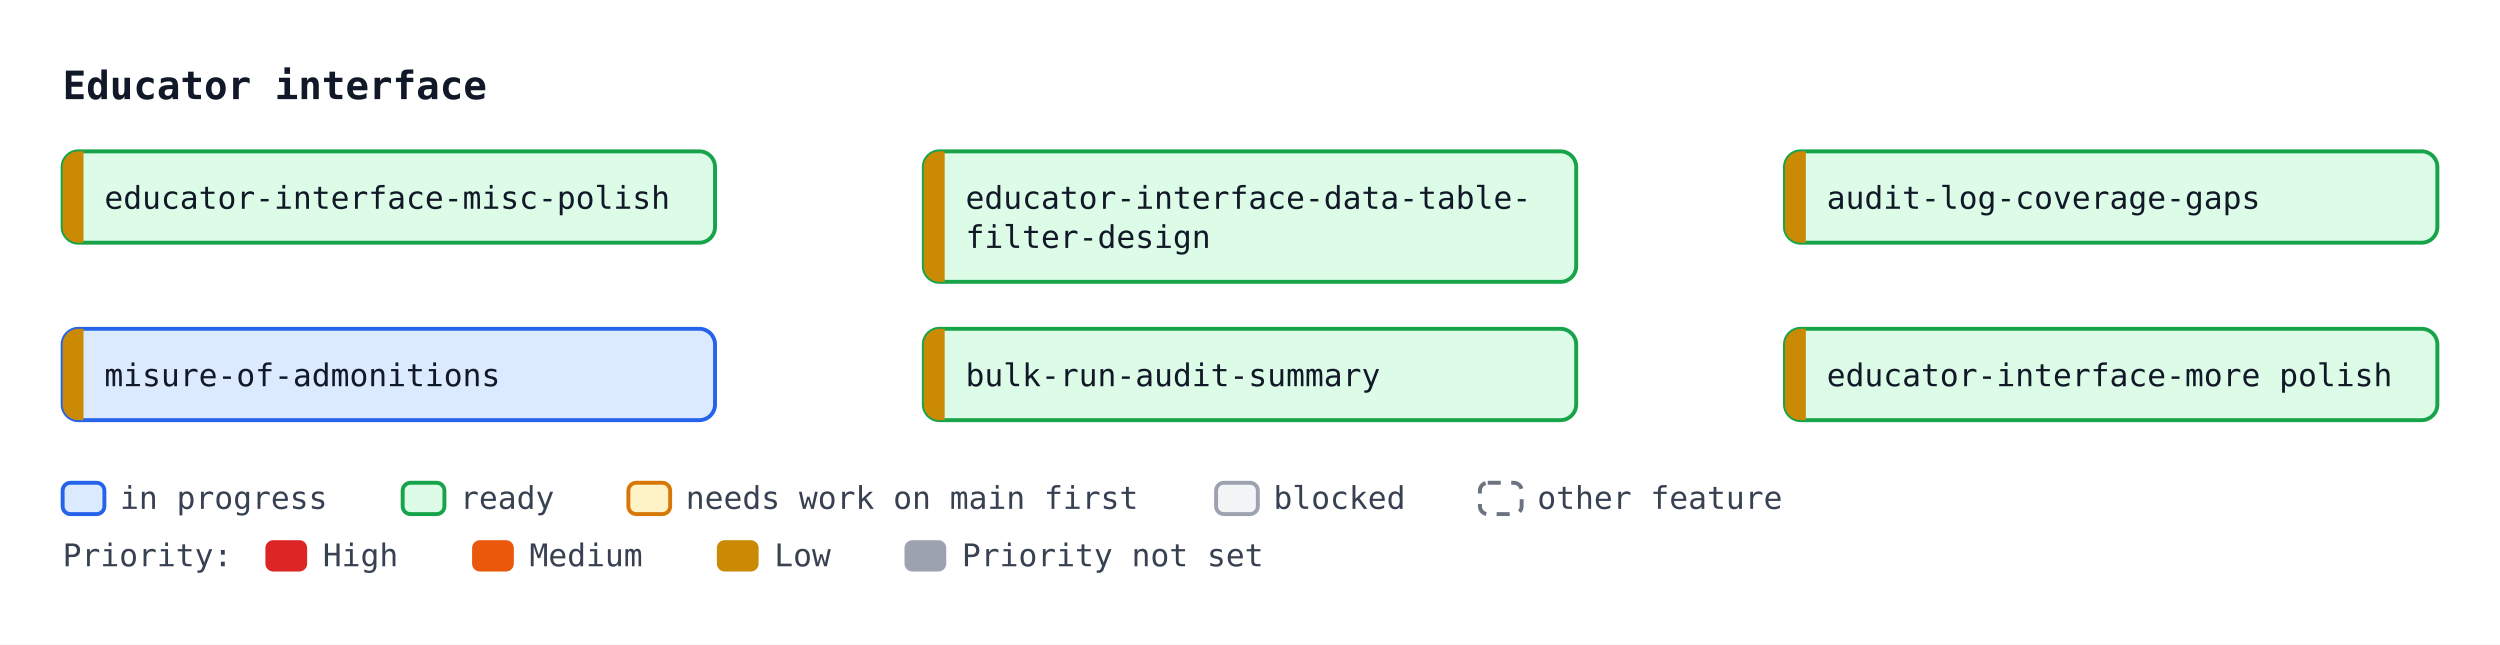
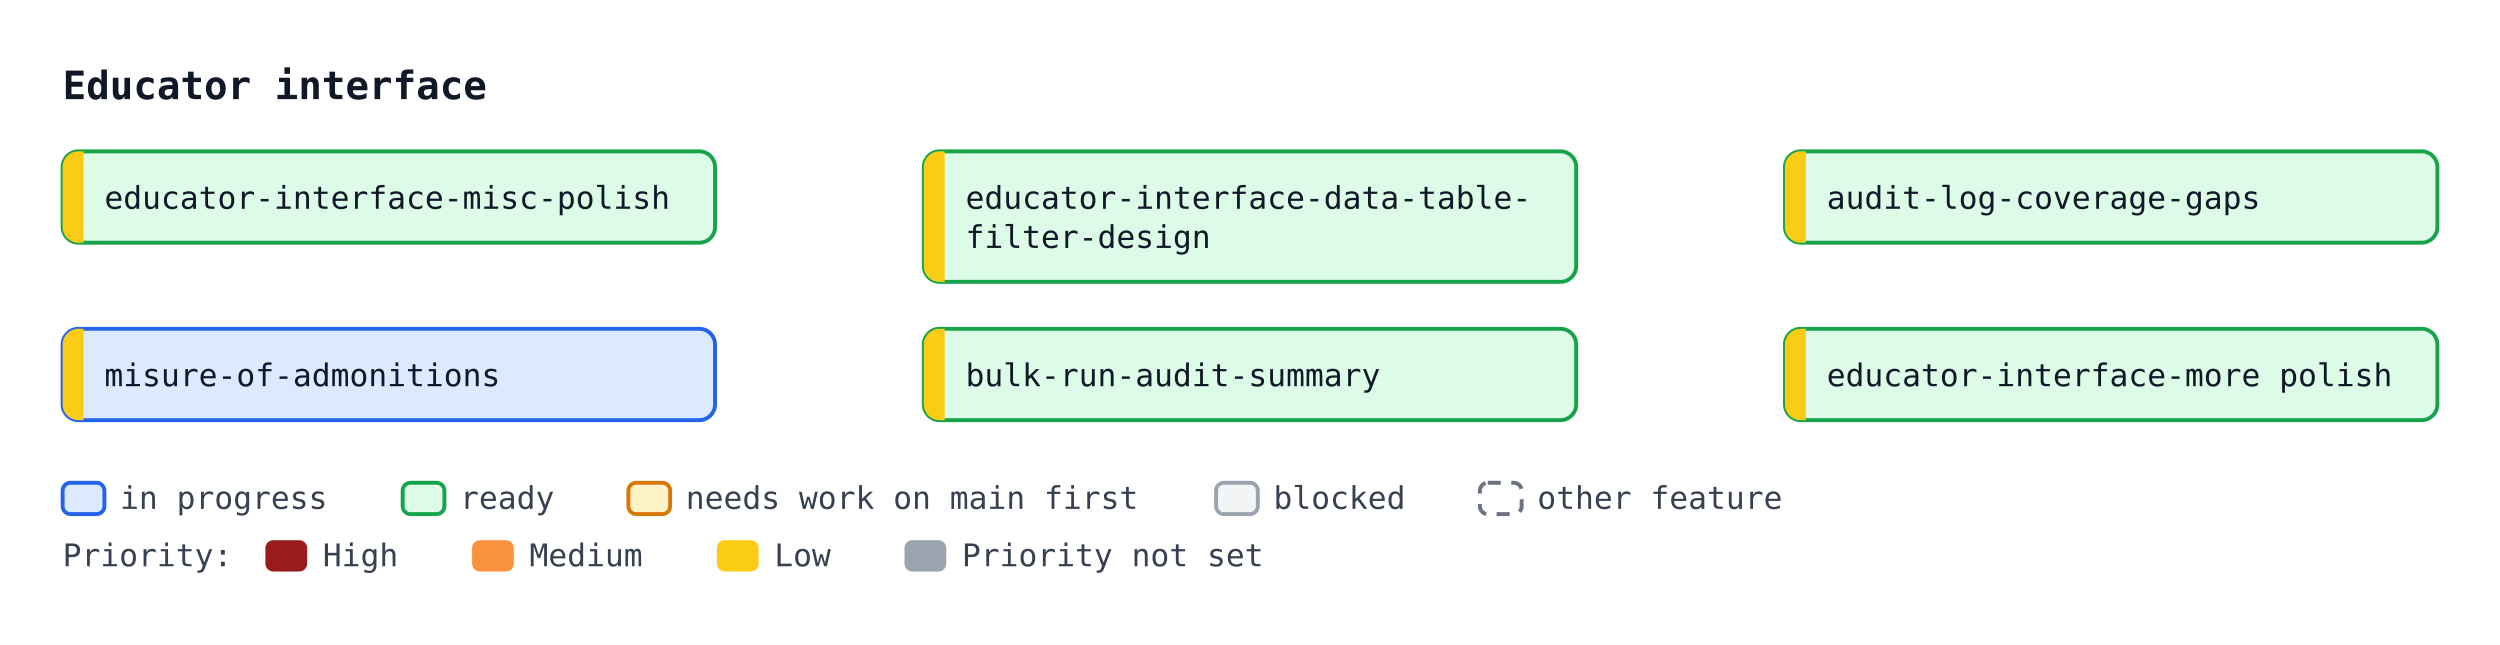
<svg xmlns="http://www.w3.org/2000/svg" width="958" height="247" viewBox="0 0 958 247" font-family="ui-monospace, SFMono-Regular, Menlo, Consolas, monospace" font-size="12">
  <defs>
    <marker id="arrow" viewBox="0 0 10 10" refX="10" refY="5" markerWidth="7" markerHeight="7" orient="auto-start-reverse">
      <path d="M0,0 L10,5 L0,10 z" fill="#4b5563" />
    </marker>
  </defs>
  <rect width="958" height="247" fill="#ffffff" />
  <text x="24" y="38" font-size="15" font-weight="bold" fill="#111827">Educator interface</text>
  <rect x="24.0" y="58.0" width="250" height="35" rx="6" fill="#dcfce7" stroke="#16a34a" stroke-width="1.5" />
-   <path d="M32.0,58.0 H30.0 A6,6 0 0 0 24.0,64.0 V87.0 A6,6 0 0 0 30.0,93.0 H32.0 Z" fill="#ca8a04" />
+   <path d="M32.0,58.0 H30.0 A6,6 0 0 0 24.0,64.0 V87.0 A6,6 0 0 0 30.0,93.0 H32.0 Z" fill="#facc15" />
  <text x="40.0" y="80.0" fill="#111827">educator-interface-misc-polish</text>
  <rect x="354.0" y="58.0" width="250" height="50" rx="6" fill="#dcfce7" stroke="#16a34a" stroke-width="1.5" />
-   <path d="M362.0,58.0 H360.0 A6,6 0 0 0 354.0,64.0 V102.0 A6,6 0 0 0 360.0,108.0 H362.0 Z" fill="#ca8a04" />
+   <path d="M362.0,58.0 H360.0 A6,6 0 0 0 354.0,64.0 V102.0 A6,6 0 0 0 360.0,108.0 H362.0 Z" fill="#facc15" />
  <text x="370.0" y="80.0" fill="#111827">educator-interface-data-table-</text>
  <text x="370.0" y="95.0" fill="#111827">filter-design</text>
  <rect x="684.0" y="58.0" width="250" height="35" rx="6" fill="#dcfce7" stroke="#16a34a" stroke-width="1.5" />
-   <path d="M692.0,58.0 H690.0 A6,6 0 0 0 684.0,64.0 V87.0 A6,6 0 0 0 690.0,93.0 H692.0 Z" fill="#ca8a04" />
+   <path d="M692.0,58.0 H690.0 A6,6 0 0 0 684.0,64.0 V87.0 A6,6 0 0 0 690.0,93.0 H692.0 Z" fill="#facc15" />
  <text x="700.0" y="80.0" fill="#111827">audit-log-coverage-gaps</text>
  <rect x="24.0" y="126.0" width="250" height="35" rx="6" fill="#dbeafe" stroke="#2563eb" stroke-width="1.5" />
-   <path d="M32.0,126.0 H30.0 A6,6 0 0 0 24.0,132.0 V155.0 A6,6 0 0 0 30.0,161.0 H32.0 Z" fill="#ca8a04" />
+   <path d="M32.0,126.0 H30.0 A6,6 0 0 0 24.0,132.0 V155.0 A6,6 0 0 0 30.0,161.0 H32.0 Z" fill="#facc15" />
  <text x="40.0" y="148.0" fill="#111827">misure-of-admonitions</text>
  <rect x="354.0" y="126.0" width="250" height="35" rx="6" fill="#dcfce7" stroke="#16a34a" stroke-width="1.5" />
-   <path d="M362.0,126.0 H360.0 A6,6 0 0 0 354.0,132.0 V155.0 A6,6 0 0 0 360.0,161.0 H362.0 Z" fill="#ca8a04" />
+   <path d="M362.0,126.0 H360.0 A6,6 0 0 0 354.0,132.0 V155.0 A6,6 0 0 0 360.0,161.0 H362.0 Z" fill="#facc15" />
  <text x="370.0" y="148.0" fill="#111827">bulk-run-audit-summary</text>
  <rect x="684.0" y="126.0" width="250" height="35" rx="6" fill="#dcfce7" stroke="#16a34a" stroke-width="1.5" />
-   <path d="M692.0,126.0 H690.0 A6,6 0 0 0 684.0,132.0 V155.0 A6,6 0 0 0 690.0,161.0 H692.0 Z" fill="#ca8a04" />
+   <path d="M692.0,126.0 H690.0 A6,6 0 0 0 684.0,132.0 V155.0 A6,6 0 0 0 690.0,161.0 H692.0 Z" fill="#facc15" />
  <text x="700.0" y="148.0" fill="#111827">educator-interface-more polish</text>
  <rect x="24.0" y="185" width="16" height="12" rx="3" fill="#dbeafe" stroke="#2563eb" stroke-width="1.5" />
  <text x="46.0" y="195" fill="#374151">in progress</text>
  <rect x="154.3" y="185" width="16" height="12" rx="3" fill="#dcfce7" stroke="#16a34a" stroke-width="1.5" />
  <text x="176.3" y="195" fill="#374151">ready</text>
  <rect x="240.8" y="185" width="16" height="12" rx="3" fill="#fef3c7" stroke="#d97706" stroke-width="1.5" />
  <text x="262.8" y="195" fill="#374151">needs work on main first</text>
  <rect x="466.0" y="185" width="16" height="12" rx="3" fill="#f3f4f6" stroke="#9ca3af" stroke-width="1.5" />
  <text x="488.0" y="195" fill="#374151">blocked</text>
  <rect x="567.1" y="185" width="16" height="12" rx="3" fill="#ffffff" stroke="#6b7280" stroke-width="1.5" stroke-dasharray="5 4" />
  <text x="589.1" y="195" fill="#374151">other feature</text>
  <text x="24" y="217" fill="#374151">Priority:</text>
-   <rect x="101.7" y="207" width="16" height="12" rx="3" fill="#dc2626" />
+   <rect x="101.7" y="207" width="16" height="12" rx="3" fill="#991b1b" />
  <text x="123.7" y="217" fill="#374151">High</text>
-   <rect x="180.9" y="207" width="16" height="12" rx="3" fill="#ea580c" />
+   <rect x="180.9" y="207" width="16" height="12" rx="3" fill="#fb923c" />
  <text x="202.9" y="217" fill="#374151">Medium</text>
-   <rect x="274.7" y="207" width="16" height="12" rx="3" fill="#ca8a04" />
+   <rect x="274.7" y="207" width="16" height="12" rx="3" fill="#facc15" />
  <text x="296.7" y="217" fill="#374151">Low</text>
  <rect x="346.6" y="207" width="16" height="12" rx="3" fill="#9ca3af" />
  <text x="368.6" y="217" fill="#374151">Priority not set</text>
</svg>
